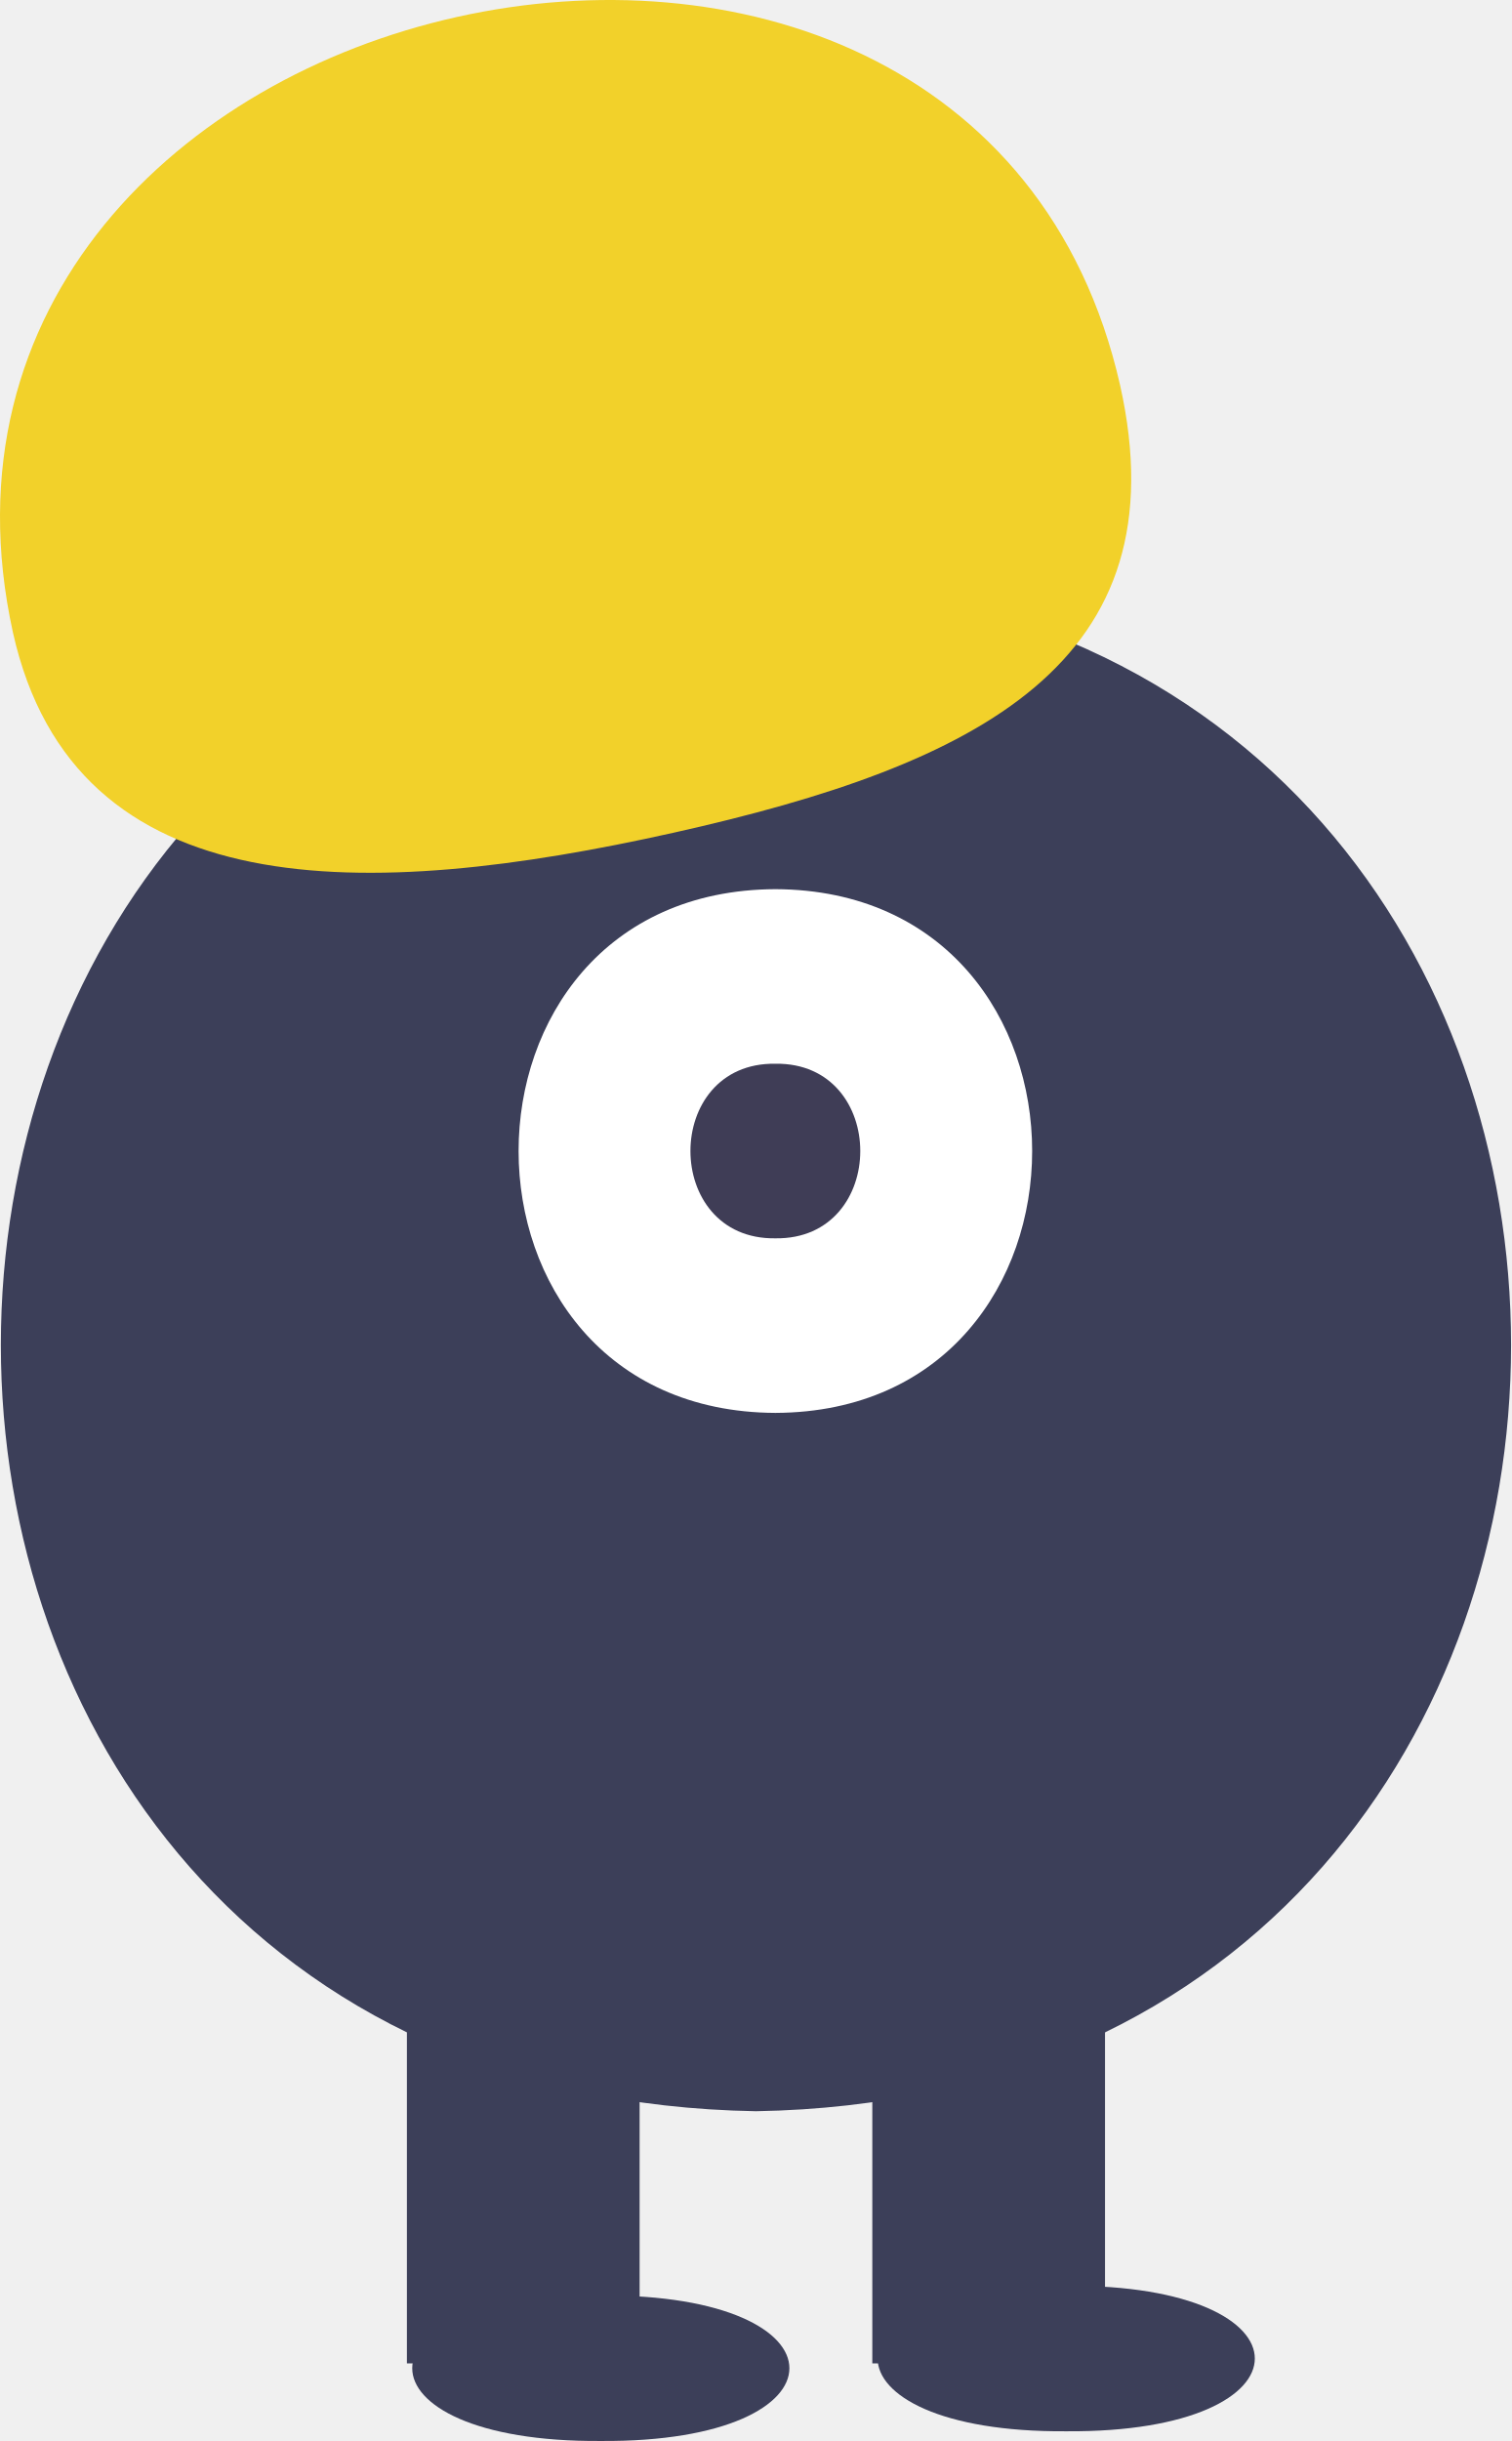
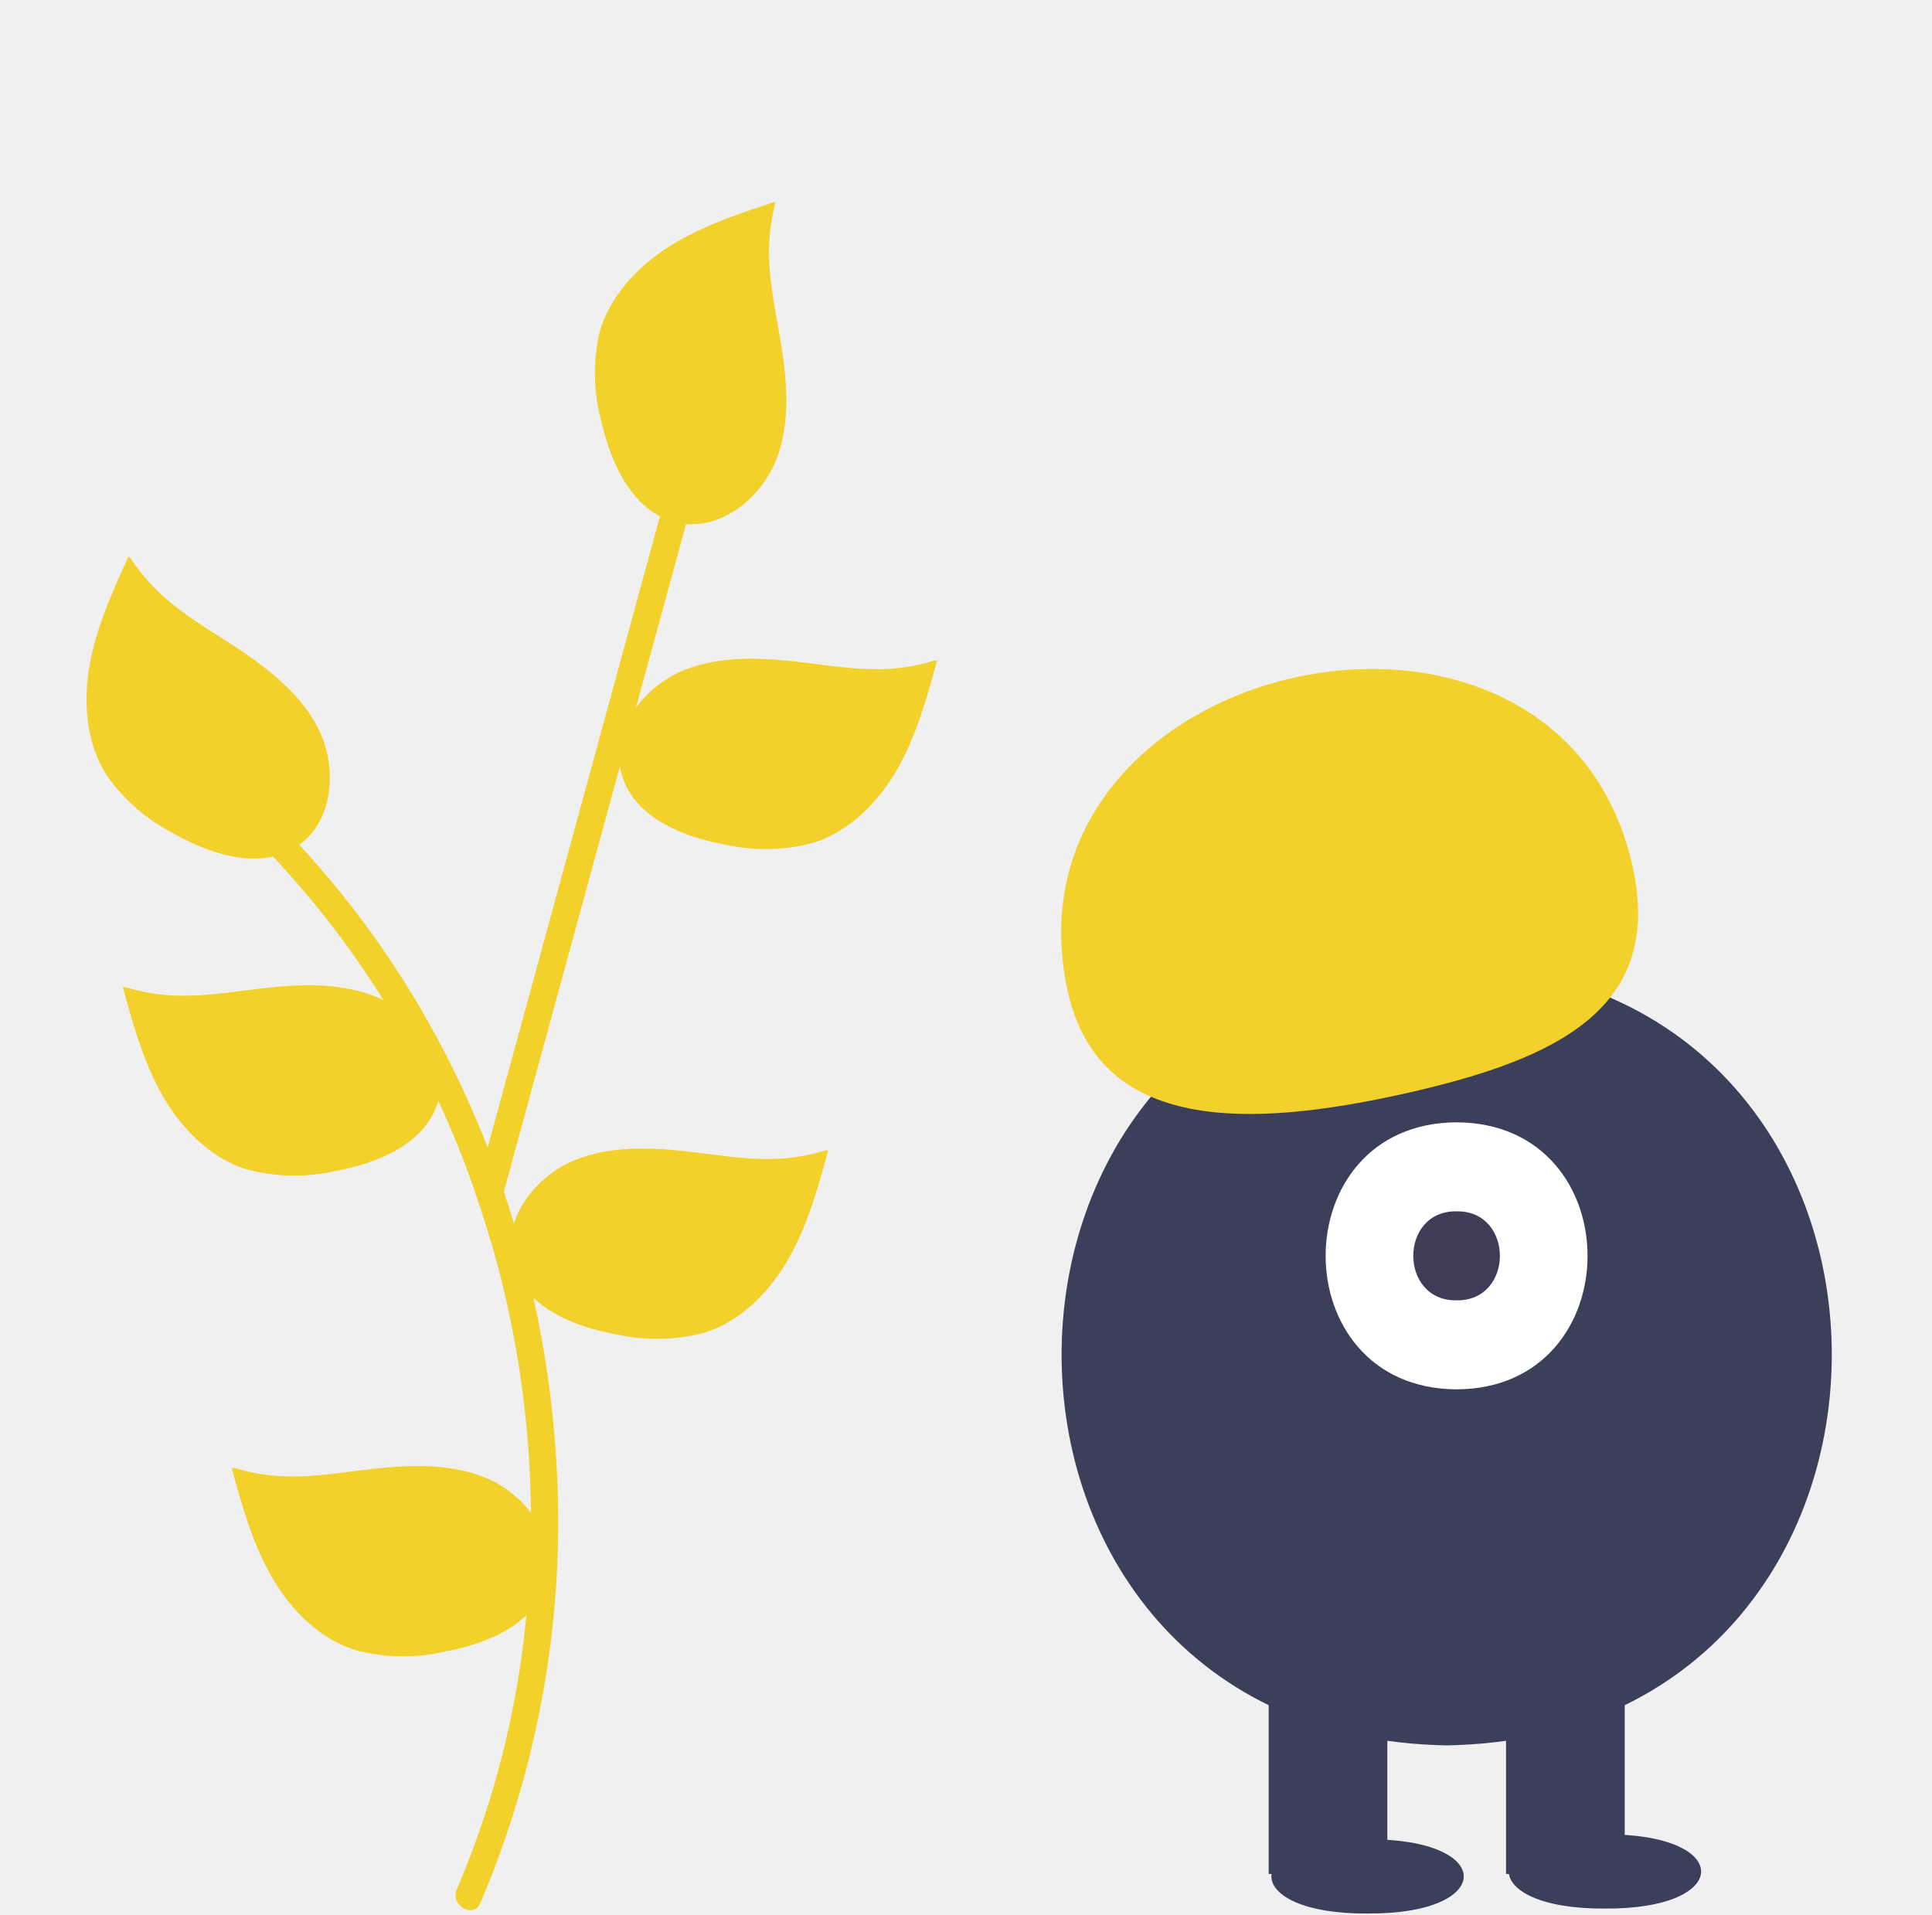
- <svg xmlns="http://www.w3.org/2000/svg" width="133.623" height="215.795" viewBox="0 0 133.623 215.795">
-   <g transform="translate(-336.231 -4787.794)">
-     <path d="M569.954,648.565c89.039,1.521,89.025,133.965,0,135.473C480.915,782.517,480.929,650.073,569.954,648.565Z" transform="translate(-166.873 4190.397)" fill="#3c3f59" />
-     <rect width="20.578" height="36.869" transform="translate(372.214 4959.859)" fill="#3c3f59" />
-     <rect width="20.578" height="36.869" transform="translate(413.37 4959.859)" fill="#3c3f59" />
-     <path d="M542.986,745.058c22.236-.158,22.236,13.02,0,12.861C520.751,758.078,520.751,744.9,542.986,745.058Z" transform="translate(-153.625 4245.668)" fill="#3c3f59" />
-     <path d="M569.154,744.513c22.236-.158,22.236,13.02,0,12.861C546.918,757.532,546.918,744.354,569.154,744.513Z" transform="translate(-138.636 4245.355)" fill="#3c3f59" />
-     <path d="M555,666.01c30.276.136,30.273,46.169,0,46.3C524.719,712.175,524.722,666.142,555,666.01Z" transform="translate(-150.2 4200.39)" fill="#fff" />
-     <path d="M549.461,675.823c10.012-.146,10.012,15.581,0,15.434C539.448,691.4,539.448,675.676,549.461,675.823Z" transform="translate(-144.665 4206.01)" fill="#3f3d56" />
-     <path d="M504.275,671.944c-12.726-58.023,84.755-79.779,97.908-21.859,5.469,24.491-12.449,33.526-39.485,39.563S509.744,696.438,504.275,671.944Z" transform="translate(-166.901 4171.762)" fill="#f2d12a" />
-   </g>
+ <svg xmlns="http://www.w3.org/2000/svg" width="335" height="332" viewBox="0 0 335 332" fill="none">
+   <path d="M250.85 167.168C339.889 168.689 339.875 301.133 250.85 302.641C161.811 301.12 161.825 168.676 250.85 167.168Z" fill="#3C3F59" />
+   <path d="M240.561 288.065H219.983V324.934H240.561V288.065Z" fill="#3C3F59" />
+   <path d="M281.717 288.065H261.139V324.934H281.717V288.065Z" fill="#3C3F59" />
+   <path d="M237.13 318.932C259.366 318.774 259.366 331.952 237.13 331.793C214.895 331.952 214.895 318.774 237.13 318.932Z" fill="#3C3F59" />
+   <path d="M278.287 318.074C300.523 317.916 300.523 331.094 278.287 330.935C256.051 331.093 256.051 317.915 278.287 318.074Z" fill="#3C3F59" />
+   <path d="M252.569 194.606C282.845 194.742 282.842 240.775 252.569 240.906C222.288 240.771 222.291 194.738 252.569 194.606Z" fill="white" />
+   <path d="M252.565 210.039C262.577 209.893 262.577 225.62 252.565 225.473C242.552 225.616 242.552 209.892 252.565 210.039Z" fill="#3F3D56" />
+   <path d="M185.143 171.912C172.417 113.889 269.898 92.133 283.051 150.053C288.52 174.544 270.602 183.579 243.566 189.616C216.53 195.653 190.612 196.406 185.143 171.912Z" fill="#F2D12A" />
+   <path d="M83.286 329.982C82.074 332.766 78.017 330.359 79.212 327.607C84.772 314.592 88.564 300.891 90.489 286.869C93.764 262.816 91.915 238.343 85.063 215.055C84.811 214.221 84.563 213.372 84.308 212.539C83.708 210.62 83.081 208.701 82.42 206.814C74.888 184.846 62.723 164.754 46.749 147.897C44.658 145.697 47.991 142.361 50.083 144.563C60.206 155.158 68.851 167.072 75.783 179.982C79.096 186.129 82.027 192.474 84.559 198.982C85.55 201.514 86.478 204.082 87.359 206.642C92.513 221.92 95.586 237.822 96.497 253.92C98.038 279.955 93.515 305.992 83.286 329.982Z" fill="#F2D12A" />
+   <path d="M119.302 89.61C114.065 108.783 108.831 127.955 103.602 147.127C98.175 166.976 92.76 186.814 87.355 206.642C86.584 209.457 85.817 212.262 85.055 215.057C84.803 214.223 84.555 213.374 84.3 212.541C83.7 210.622 83.073 208.703 82.412 206.816C83.12 204.205 83.827 201.594 84.551 198.983L87.477 188.272C96.568 154.96 105.658 121.653 114.749 88.352C114.933 87.769 115.336 87.281 115.873 86.99C116.41 86.698 117.04 86.627 117.628 86.79C118.217 86.953 118.72 87.338 119.031 87.864C119.342 88.39 119.436 89.016 119.295 89.61H119.302Z" fill="#F2D12A" />
+   <path d="M22.285 96.481C19.535 102.515 16.76 108.626 15.57 115.149C14.38 121.672 14.922 128.757 18.45 134.371C21.451 138.661 25.459 142.15 30.122 144.53C36.707 148.285 45.27 150.939 51.567 146.719C57.928 142.457 58.604 132.827 55.04 126.05C51.476 119.273 44.855 114.728 38.397 110.616C31.939 106.504 26.876 103.253 22.688 96.844L22.285 96.481Z" fill="#F2D12A" />
+   <path d="M134.348 35C128.048 37.068 121.675 39.171 116.072 42.718C110.469 46.265 105.628 51.466 103.892 57.866C102.772 62.98 102.924 68.292 104.335 73.334C106.035 80.721 109.892 88.814 117.263 90.584C124.708 92.371 132.246 86.34 134.813 79.126C137.38 71.912 136.233 63.964 134.878 56.426C133.523 48.888 132.478 42.965 134.355 35.541L134.348 35Z" fill="#F2D12A" />
+   <path d="M21.295 171.16C23.045 177.56 24.826 184.027 28.087 189.8C31.348 195.573 36.301 200.669 42.605 202.724C47.657 204.1 52.969 204.214 58.076 203.057C65.539 201.726 73.815 198.283 75.952 191.01C78.11 183.664 72.464 175.833 65.389 172.91C58.314 169.987 50.317 170.732 42.723 171.71C35.129 172.688 29.159 173.429 21.838 171.186L21.295 171.16Z" fill="#F2D12A" />
+   <path d="M40.169 254.519C41.919 260.919 43.7 267.386 46.961 273.159C50.222 278.932 55.175 284.028 61.479 286.082C66.531 287.458 71.843 287.572 76.95 286.415C84.413 285.084 92.689 281.641 94.826 274.368C96.984 267.022 91.338 259.191 84.263 256.268C77.188 253.345 69.191 254.09 61.597 255.068C54.003 256.046 48.033 256.787 40.712 254.544L40.169 254.519Z" fill="#F2D12A" />
+   <path d="M143.609 199.471C141.859 205.871 140.078 212.337 136.817 218.111C133.556 223.885 128.603 228.98 122.299 231.035C117.247 232.411 111.934 232.525 106.828 231.368C99.365 230.037 91.089 226.594 88.952 219.321C86.794 211.975 92.44 204.144 99.515 201.221C106.59 198.298 114.587 199.043 122.181 200.021C129.775 200.999 135.745 201.74 143.066 199.497L143.609 199.471Z" fill="#F2D12A" />
+   <path d="M162.483 114.539C160.733 120.939 158.952 127.406 155.691 133.179C152.43 138.952 147.477 144.048 141.173 146.102C136.121 147.477 130.809 147.592 125.703 146.435C118.24 145.104 109.963 141.661 107.827 134.388C105.669 127.042 111.315 119.211 118.39 116.288C125.465 113.365 133.462 114.11 141.056 115.088C148.65 116.066 154.62 116.807 161.941 114.564L162.483 114.539Z" fill="#F2D12A" />
</svg>
